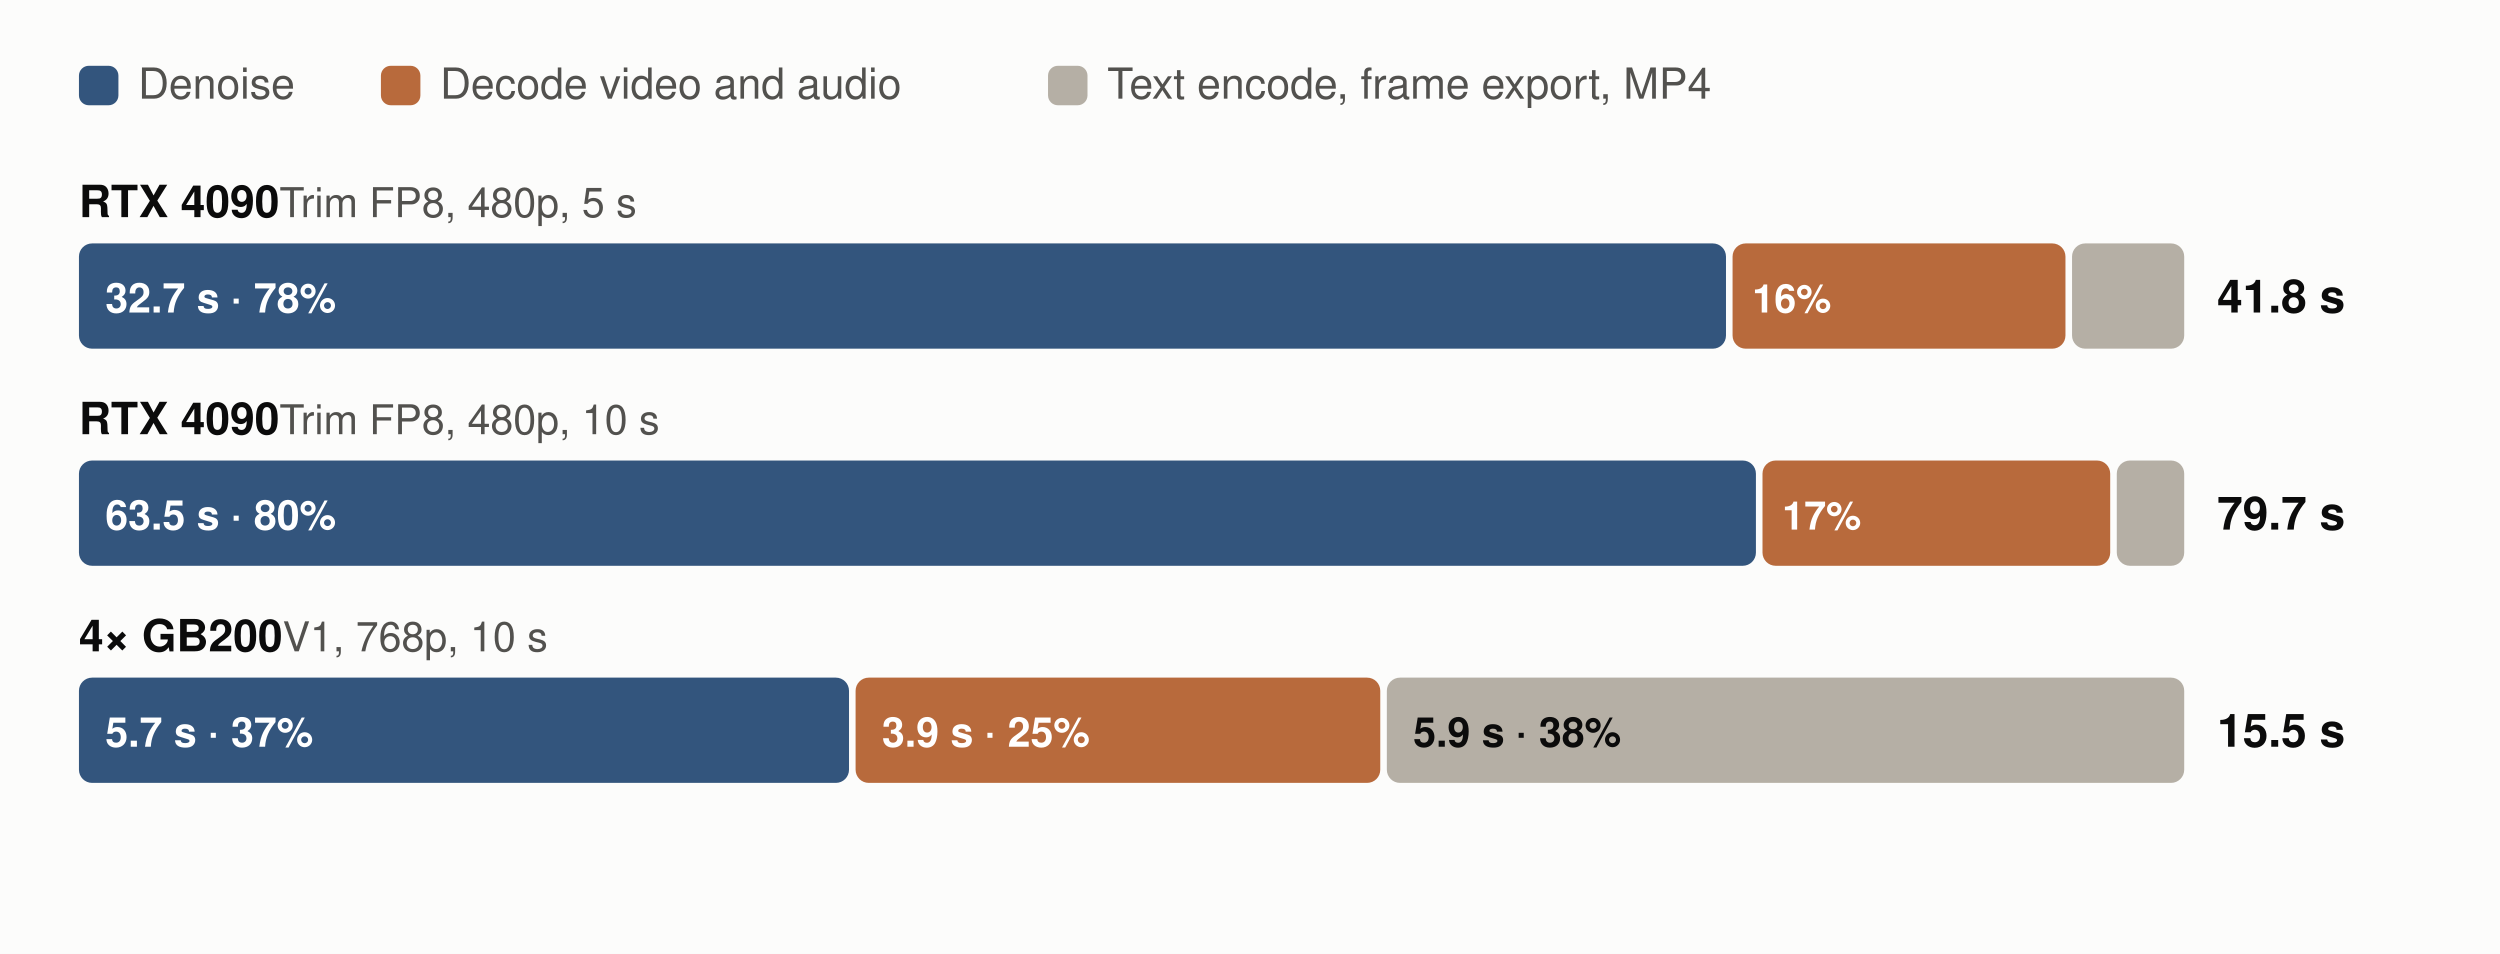
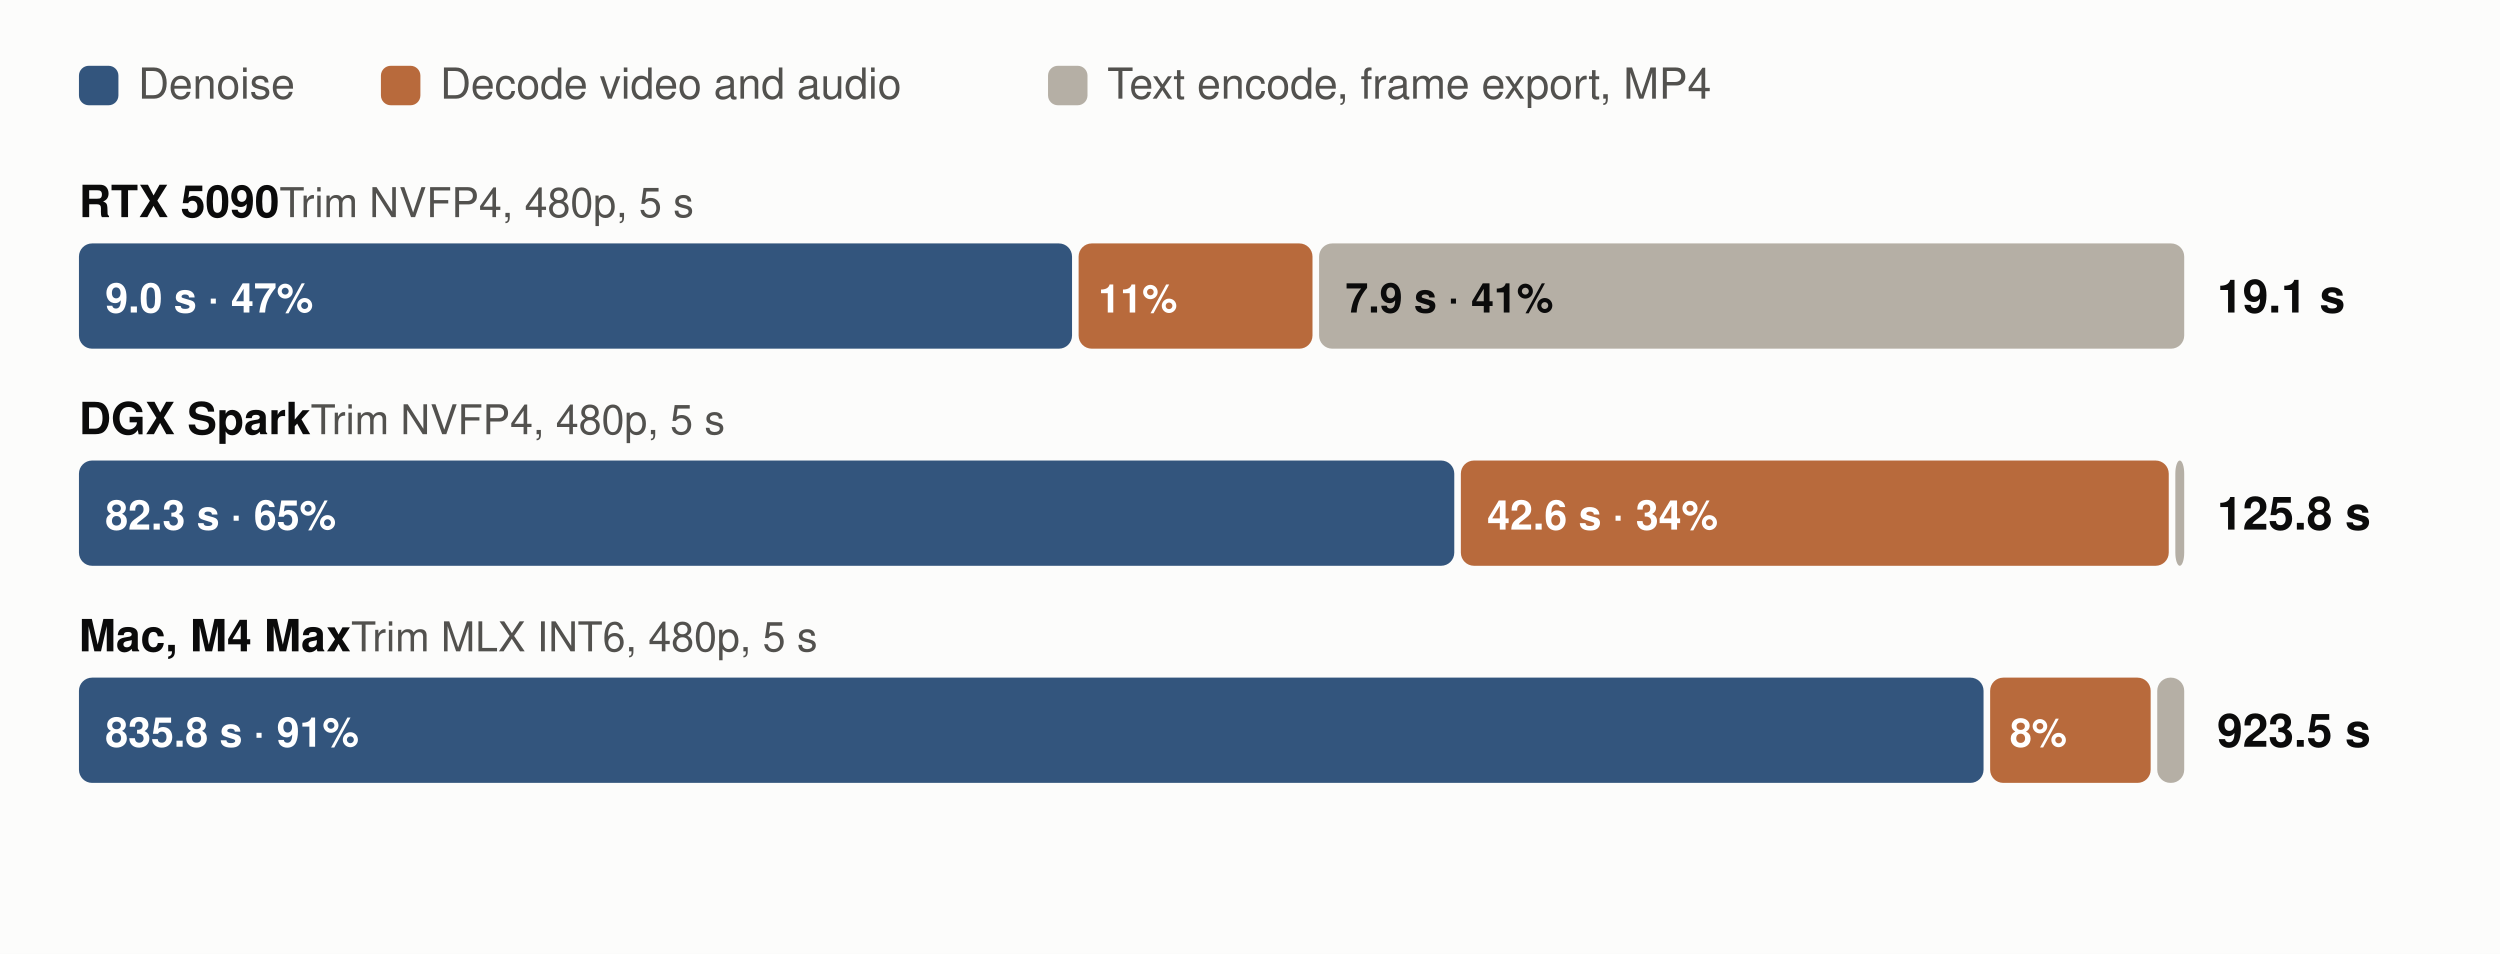
<svg xmlns="http://www.w3.org/2000/svg" width="760" height="290" viewBox="0 0 760 290" role="img" aria-labelledby="t d">
  <style>
  .bg{fill:#fcfcfb} .t1{fill:#0b0b0b} .t2{fill:#52514e} .grid{stroke:#e4e3de} .axis{stroke:#9b9a95}
  .s1{fill:#33557d} .s2{fill:#b86a3c} .s3{fill:#b5afa5} .drop{fill:#b0463c} .ref{stroke:#52514e}
  .gap{stroke:#fcfcfb} .on{fill:#ffffff} .on3{fill:#0b0b0b} .est{fill:none;stroke:#52514e}
  .ring{fill:none;stroke:#0b0b0b}
  text{font-family:-apple-system,BlinkMacSystemFont,"Segoe UI",Helvetica,Arial,sans-serif}
  @media (prefers-color-scheme: dark){
    .bg{fill:#1a1a19} .t1{fill:#ffffff} .t2{fill:#c3c2b7} .grid{stroke:#2e2e2c} .axis{stroke:#6b6a66}
    .s1{fill:#7393bb} .s2{fill:#c27448} .s3{fill:#69655e} .drop{fill:#c9605a} .ref{stroke:#c3c2b7}
    .gap{stroke:#1a1a19} .on{fill:#0b0b0b} .on3{fill:#ffffff} .est{fill:none;stroke:#c3c2b7}
    .ring{fill:none;stroke:#ffffff}
  }
</style>
  <rect class="bg" width="760" height="290" />
  <rect class="s1" x="24" y="20" width="12" height="12" rx="3" />
  <text class="t2" x="42" y="30" font-size="13">Denoise</text>
  <rect class="s2" x="115.8" y="20" width="12" height="12" rx="3" />
  <text class="t2" x="133.8" y="30" font-size="13">Decode video and audio</text>
  <rect class="s3" x="318.6" y="20" width="12" height="12" rx="3" />
  <text class="t2" x="336.6" y="30" font-size="13">Text encode, frame export, MP4</text>
-   <text class="t1" x="24" y="66" font-size="13.5" font-weight="600">RTX 4090<tspan class="t2" font-weight="400" font-size="12.5">  Trim FP8, 480p, 5 s</tspan>
+   <text class="t1" x="24" y="66" font-size="13.5" font-weight="600">RTX 5090<tspan class="t2" font-weight="400" font-size="12.5">  Trim NVFP4, 480p, 5 s</tspan>
  </text>
-   <rect class="s1" x="24.0" y="74" width="500.7" height="32" rx="4" />
-   <text class="on" x="32.0" y="95" font-size="12.5" font-weight="600">32.7 s · 78%</text>
-   <rect class="s2" x="526.7" y="74" width="101.2" height="32" rx="4" />
-   <text class="on" x="532.7" y="95" font-size="12" font-weight="600">16%</text>
-   <rect class="s3" x="629.9" y="74" width="34.1" height="32" rx="4" />
-   <text class="t1" x="674.0" y="95" font-size="14" font-weight="700">41.8 s</text>
-   <text class="t1" x="24" y="132" font-size="13.5" font-weight="600">RTX 4090<tspan class="t2" font-weight="400" font-size="12.5">  Trim FP8, 480p, 10 s</tspan>
+   <rect class="s1" x="24.0" y="74" width="301.9" height="32" rx="4" />
+   <text class="on" x="32.0" y="95" font-size="12.5" font-weight="600">9.0 s · 47%</text>
+   <rect class="s2" x="327.9" y="74" width="71.1" height="32" rx="4" />
+   <text class="on" x="333.9" y="95" font-size="12" font-weight="600">11%</text>
+   <rect class="s3" x="401.0" y="74" width="263.0" height="32" rx="4" />
+   <text class="on3" x="409.0" y="95" font-size="12.5" font-weight="600">7.9 s · 41%</text>
+   <text class="t1" x="674.0" y="95" font-size="14" font-weight="700">19.1 s</text>
+   <text class="t1" x="24" y="132" font-size="13.5" font-weight="600">DGX Spark<tspan class="t2" font-weight="400" font-size="12.5">  Trim NVFP4, 480p, 5 s</tspan>
  </text>
-   <rect class="s1" x="24.0" y="140" width="509.8" height="32" rx="4" />
-   <text class="on" x="32.0" y="161" font-size="12.5" font-weight="600">63.5 s · 80%</text>
-   <rect class="s2" x="535.8" y="140" width="105.7" height="32" rx="4" />
-   <text class="on" x="541.8" y="161" font-size="12" font-weight="600">17%</text>
-   <rect class="s3" x="643.5" y="140" width="20.5" height="32" rx="4" />
-   <text class="t1" x="674.0" y="161" font-size="14" font-weight="700">79.7 s</text>
-   <text class="t1" x="24" y="198" font-size="13.5" font-weight="600">4× GB200<tspan class="t2" font-weight="400" font-size="12.5">  V1, 768p, 10 s</tspan>
+   <rect class="s1" x="24.0" y="140" width="418.1" height="32" rx="4" />
+   <text class="on" x="32.0" y="161" font-size="12.5" font-weight="600">82.3 s · 65%</text>
+   <rect class="s2" x="444.1" y="140" width="215.2" height="32" rx="4" />
+   <text class="on" x="452.1" y="161" font-size="12.5" font-weight="600">42.6 s · 34%</text>
+   <rect class="s3" x="661.3" y="140" width="2.7" height="32" rx="4" />
+   <text class="t1" x="674.0" y="161" font-size="14" font-weight="700">125.8 s</text>
+   <text class="t1" x="24" y="198" font-size="13.5" font-weight="600">Mac, M4 Max<tspan class="t2" font-weight="400" font-size="12.5">  Trim MLX INT6, 480p, 5 s</tspan>
  </text>
-   <rect class="s1" x="24.0" y="206" width="234.1" height="32" rx="4" />
-   <text class="on" x="32.0" y="227" font-size="12.5" font-weight="600">5.7 s · 37%</text>
-   <rect class="s2" x="260.1" y="206" width="159.5" height="32" rx="4" />
-   <text class="on" x="268.1" y="227" font-size="12.5" font-weight="600">3.9 s · 25%</text>
-   <rect class="s3" x="421.6" y="206" width="242.4" height="32" rx="4" />
-   <text class="on3" x="429.6" y="227" font-size="12.5" font-weight="600">5.9 s · 38%</text>
-   <text class="t1" x="674.0" y="227" font-size="14" font-weight="700">15.5 s</text>
+   <rect class="s1" x="24.0" y="206" width="579.0" height="32" rx="4" />
+   <text class="on" x="32.0" y="227" font-size="12.5" font-weight="600">835.8 s · 91%</text>
+   <rect class="s2" x="605.0" y="206" width="48.8" height="32" rx="4" />
+   <text class="on" x="611.0" y="227" font-size="12" font-weight="600">8%</text>
+   <rect class="s3" x="655.8" y="206" width="8.2" height="32" rx="4" />
+   <text class="t1" x="674.0" y="227" font-size="14" font-weight="700">923.5 s</text>
</svg>
